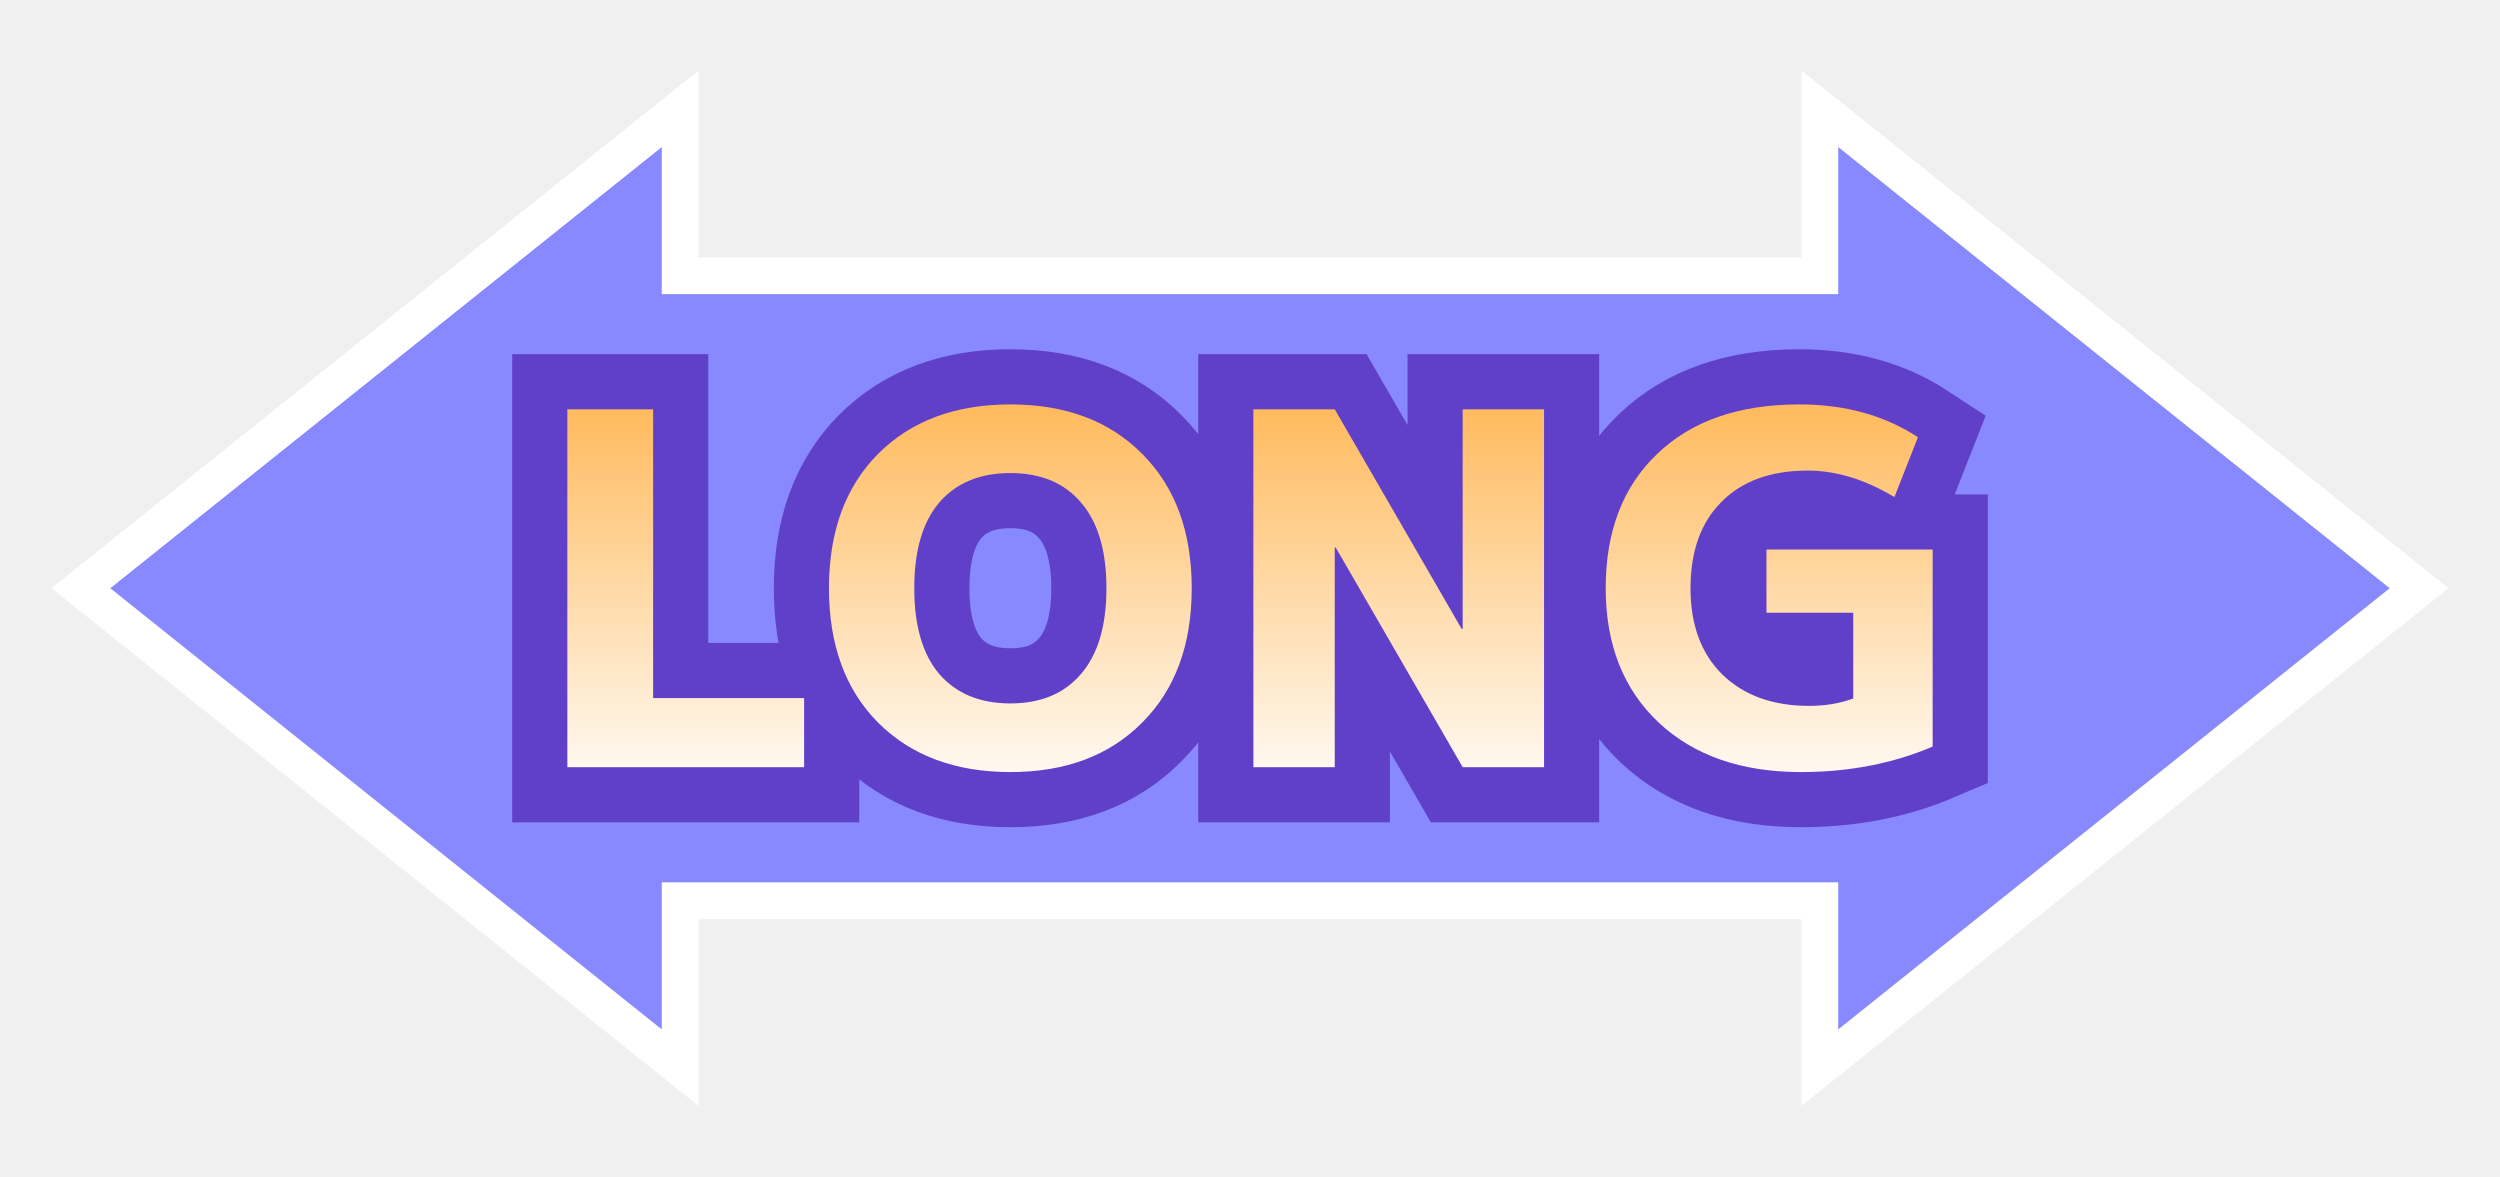
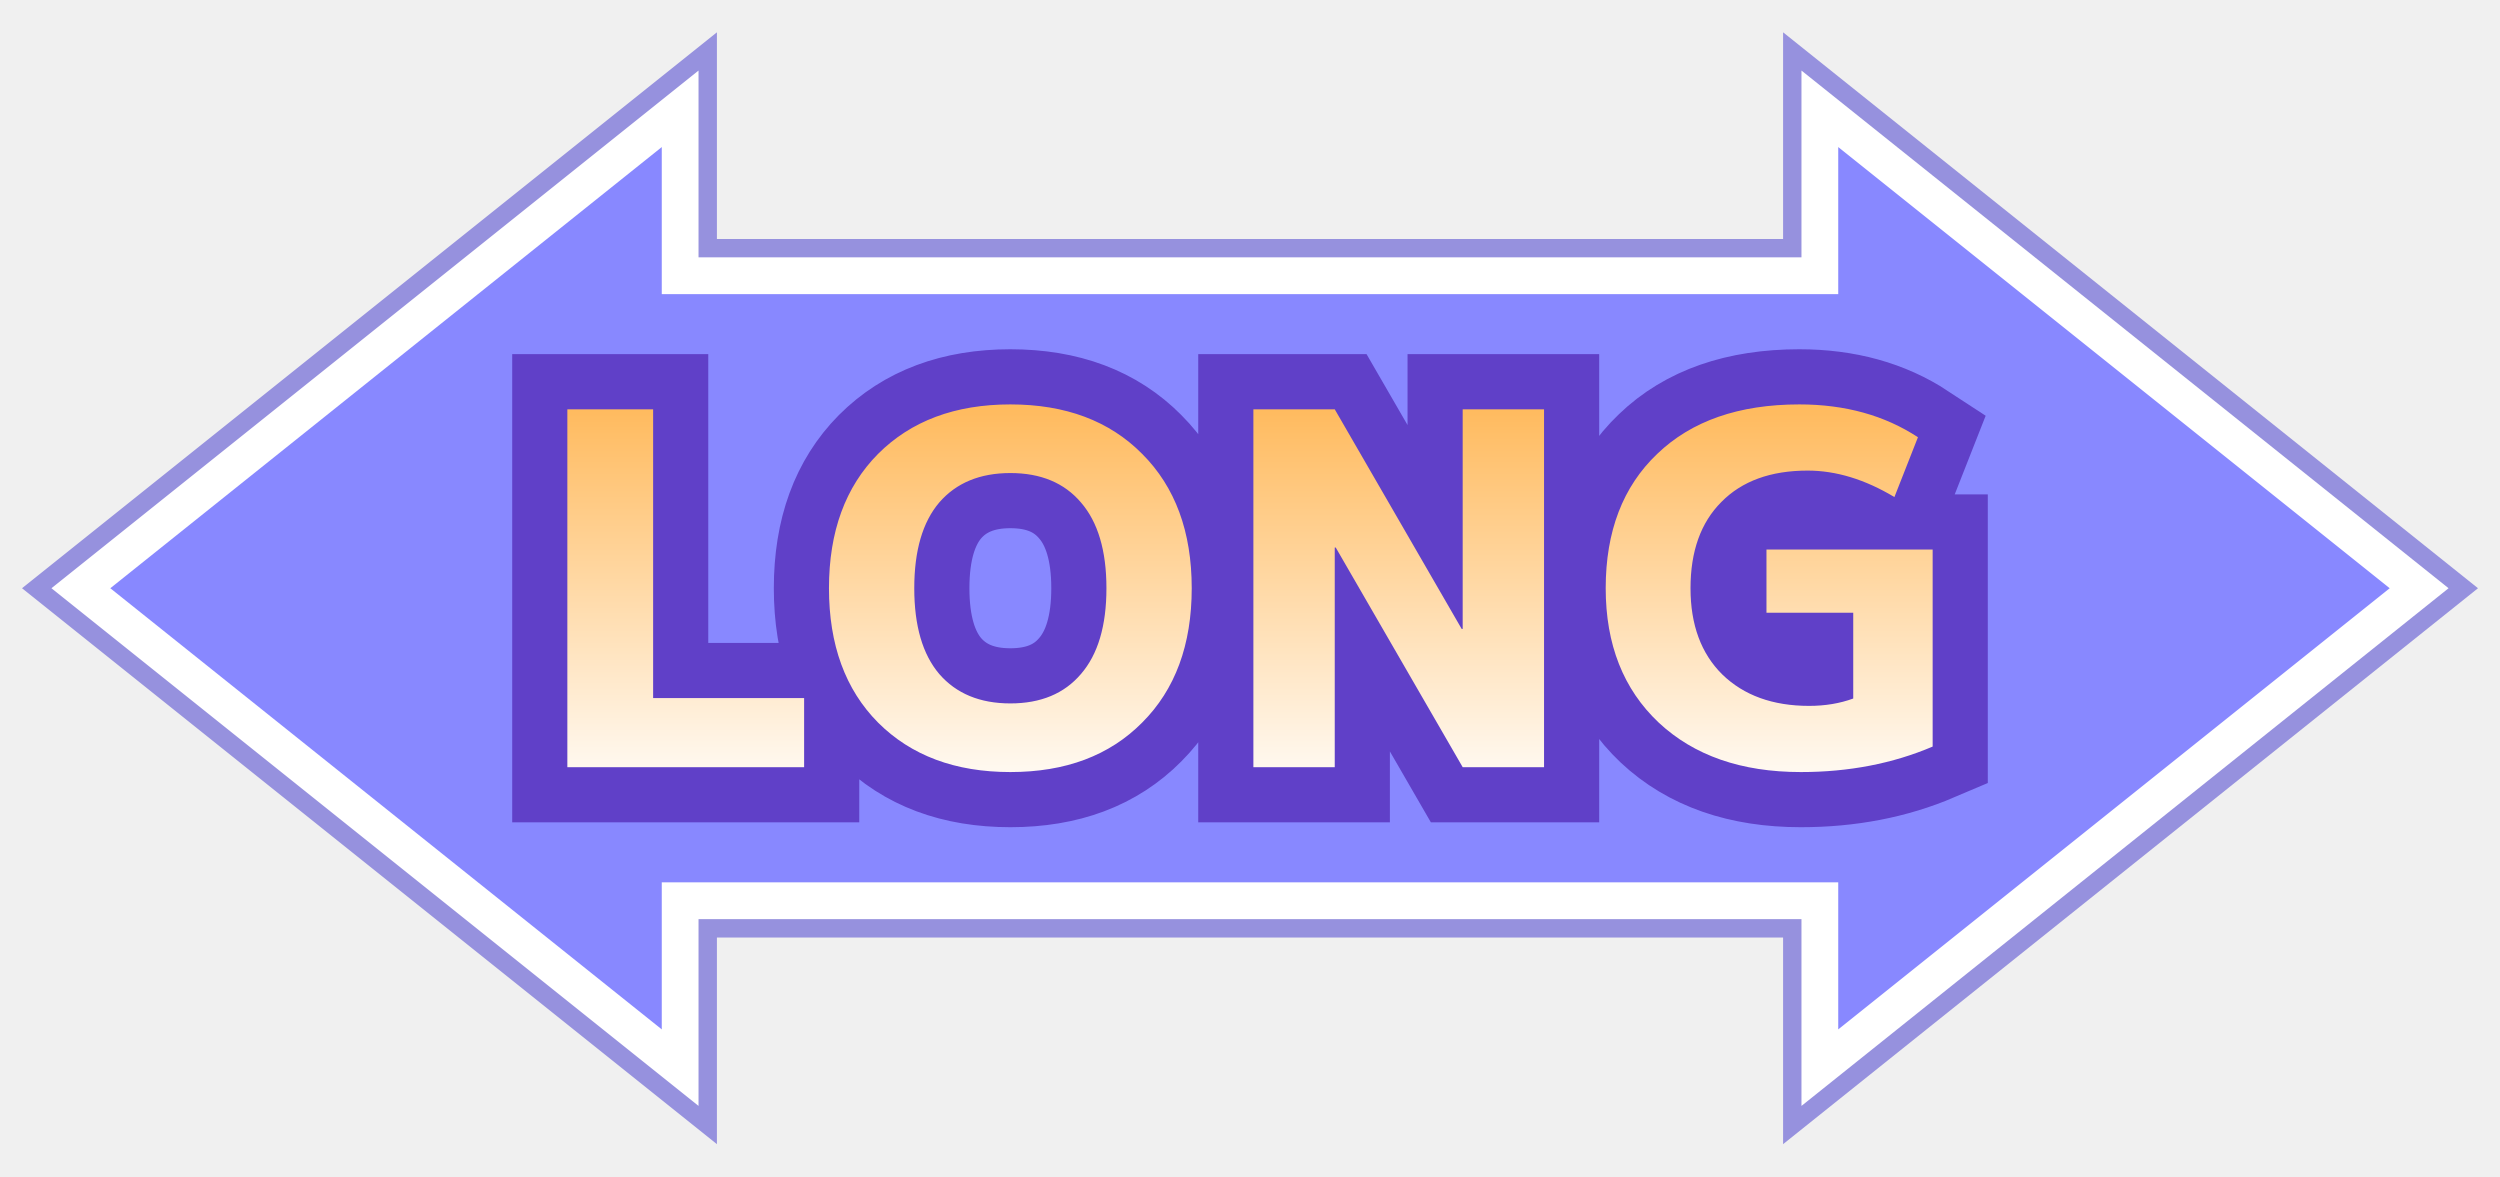
<svg xmlns="http://www.w3.org/2000/svg" xmlns:xlink="http://www.w3.org/1999/xlink" width="68" height="32" viewBox="0 0 68 32">
  <defs>
    <linearGradient id="a">
      <stop offset="0" style="stop-color:#ffa731;stop-opacity:1" />
      <stop offset="1" style="stop-color:#fff;stop-opacity:1" />
    </linearGradient>
    <linearGradient xlink:href="#a" id="b" x1="39.579" x2="39.579" y1="2.517" y2="16.433" gradientTransform="translate(-1.737 5.551)" gradientUnits="userSpaceOnUse" />
  </defs>
+   <path d="M18 4v4h32V4l15 12-15 12v-4H18v4L3 16Z" style="fill:none;fill-opacity:1;stroke:#9691de;stroke-width:3;stroke-dasharray:none;stroke-opacity:1;paint-order:stroke fill markers" />
  <path d="M18 4v4h32V4l15 12-15 12v-4H18v4L3 16Z" style="fill:#88f;stroke:#fff;stroke-width:2;stroke-dasharray:none;paint-order:stroke fill markers;stroke-opacity:1;fill-opacity:1" />
  <path d="M17.765 11.133v7.854h4.107v1.88h-6.44v-9.734zm6.117 1.214Q25.228 11 27.482 11t3.586 1.347q1.347 1.346 1.347 3.653t-1.347 3.653Q29.735 21 27.482 21t-3.6-1.347Q22.548 18.307 22.548 16t1.334-3.653zm1.666 5.986q.694.8 1.934.8t1.92-.8q.693-.8.693-2.333t-.693-2.333q-.68-.8-1.92-.8t-1.934.8q-.68.8-.68 2.333t.68 2.333zm8.544 2.534v-9.734h2.213l3.453 5.974h.027v-5.974h2.213v9.734h-2.213l-3.453-5.974h-.027v5.974zM49.168 12.8q-1.506 0-2.346.853-.84.84-.84 2.347 0 1.493.866 2.347.88.853 2.36.853.654 0 1.2-.2v-2.333h-2.36v-1.72h4.52v5.36Q50.942 21 48.982 21q-2.427 0-3.867-1.347-1.44-1.36-1.44-3.653 0-2.32 1.4-3.653Q46.475 11 48.942 11q1.866 0 3.226.893l-.64 1.627q-1.2-.72-2.36-.72z" aria-label="LONG" style="fill:url(#b);stroke:#6040c8;stroke-width:3;paint-order:stroke fill markers" />
</svg>
